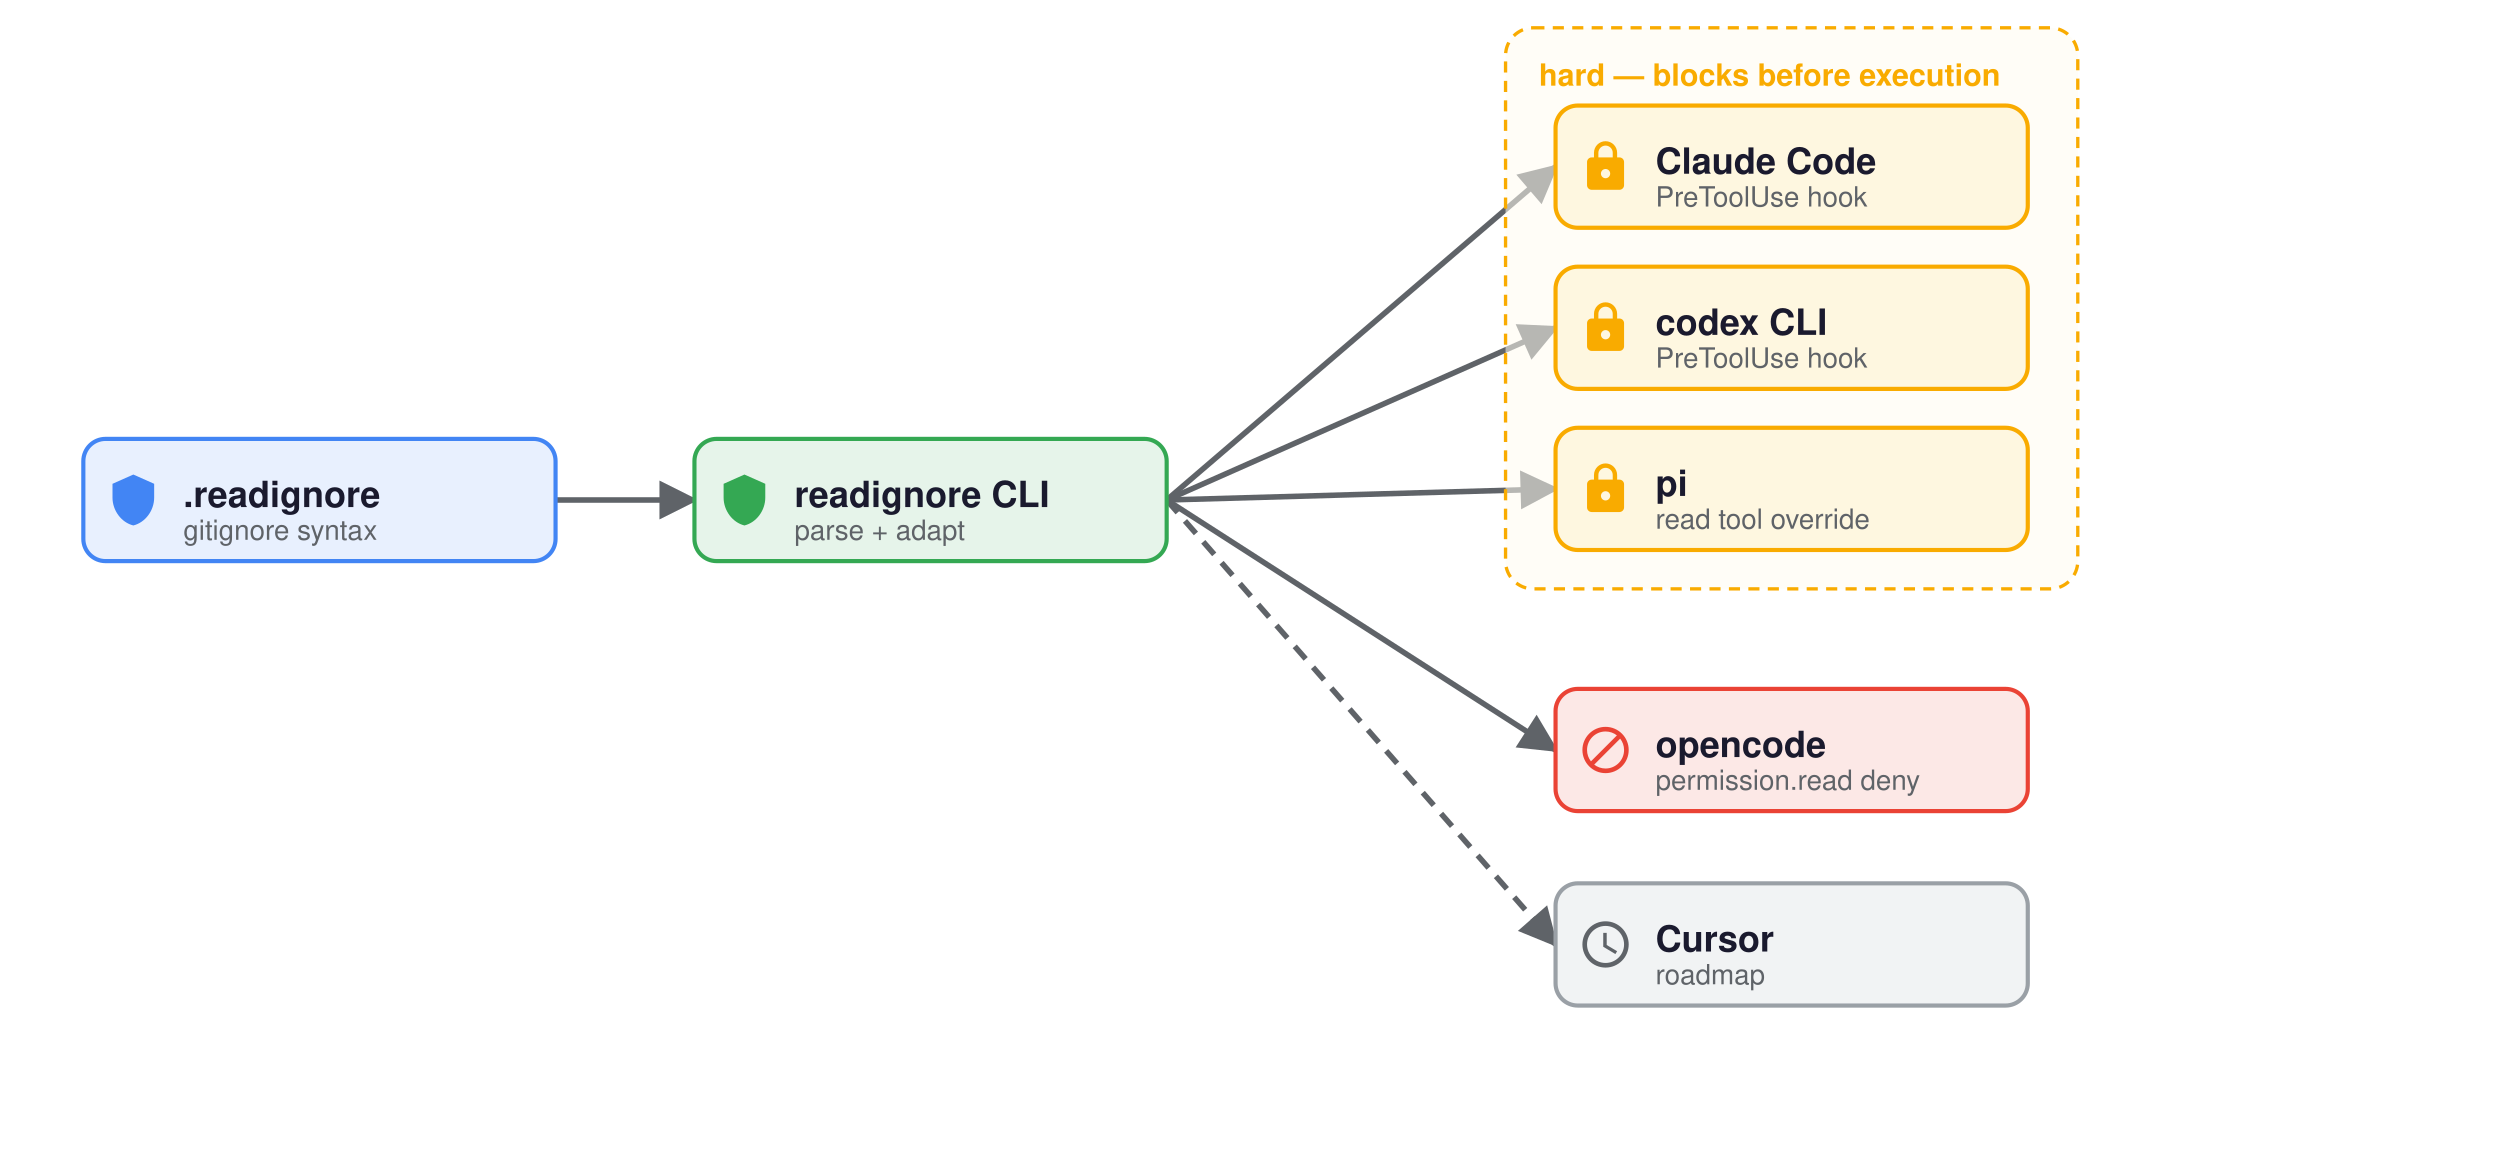
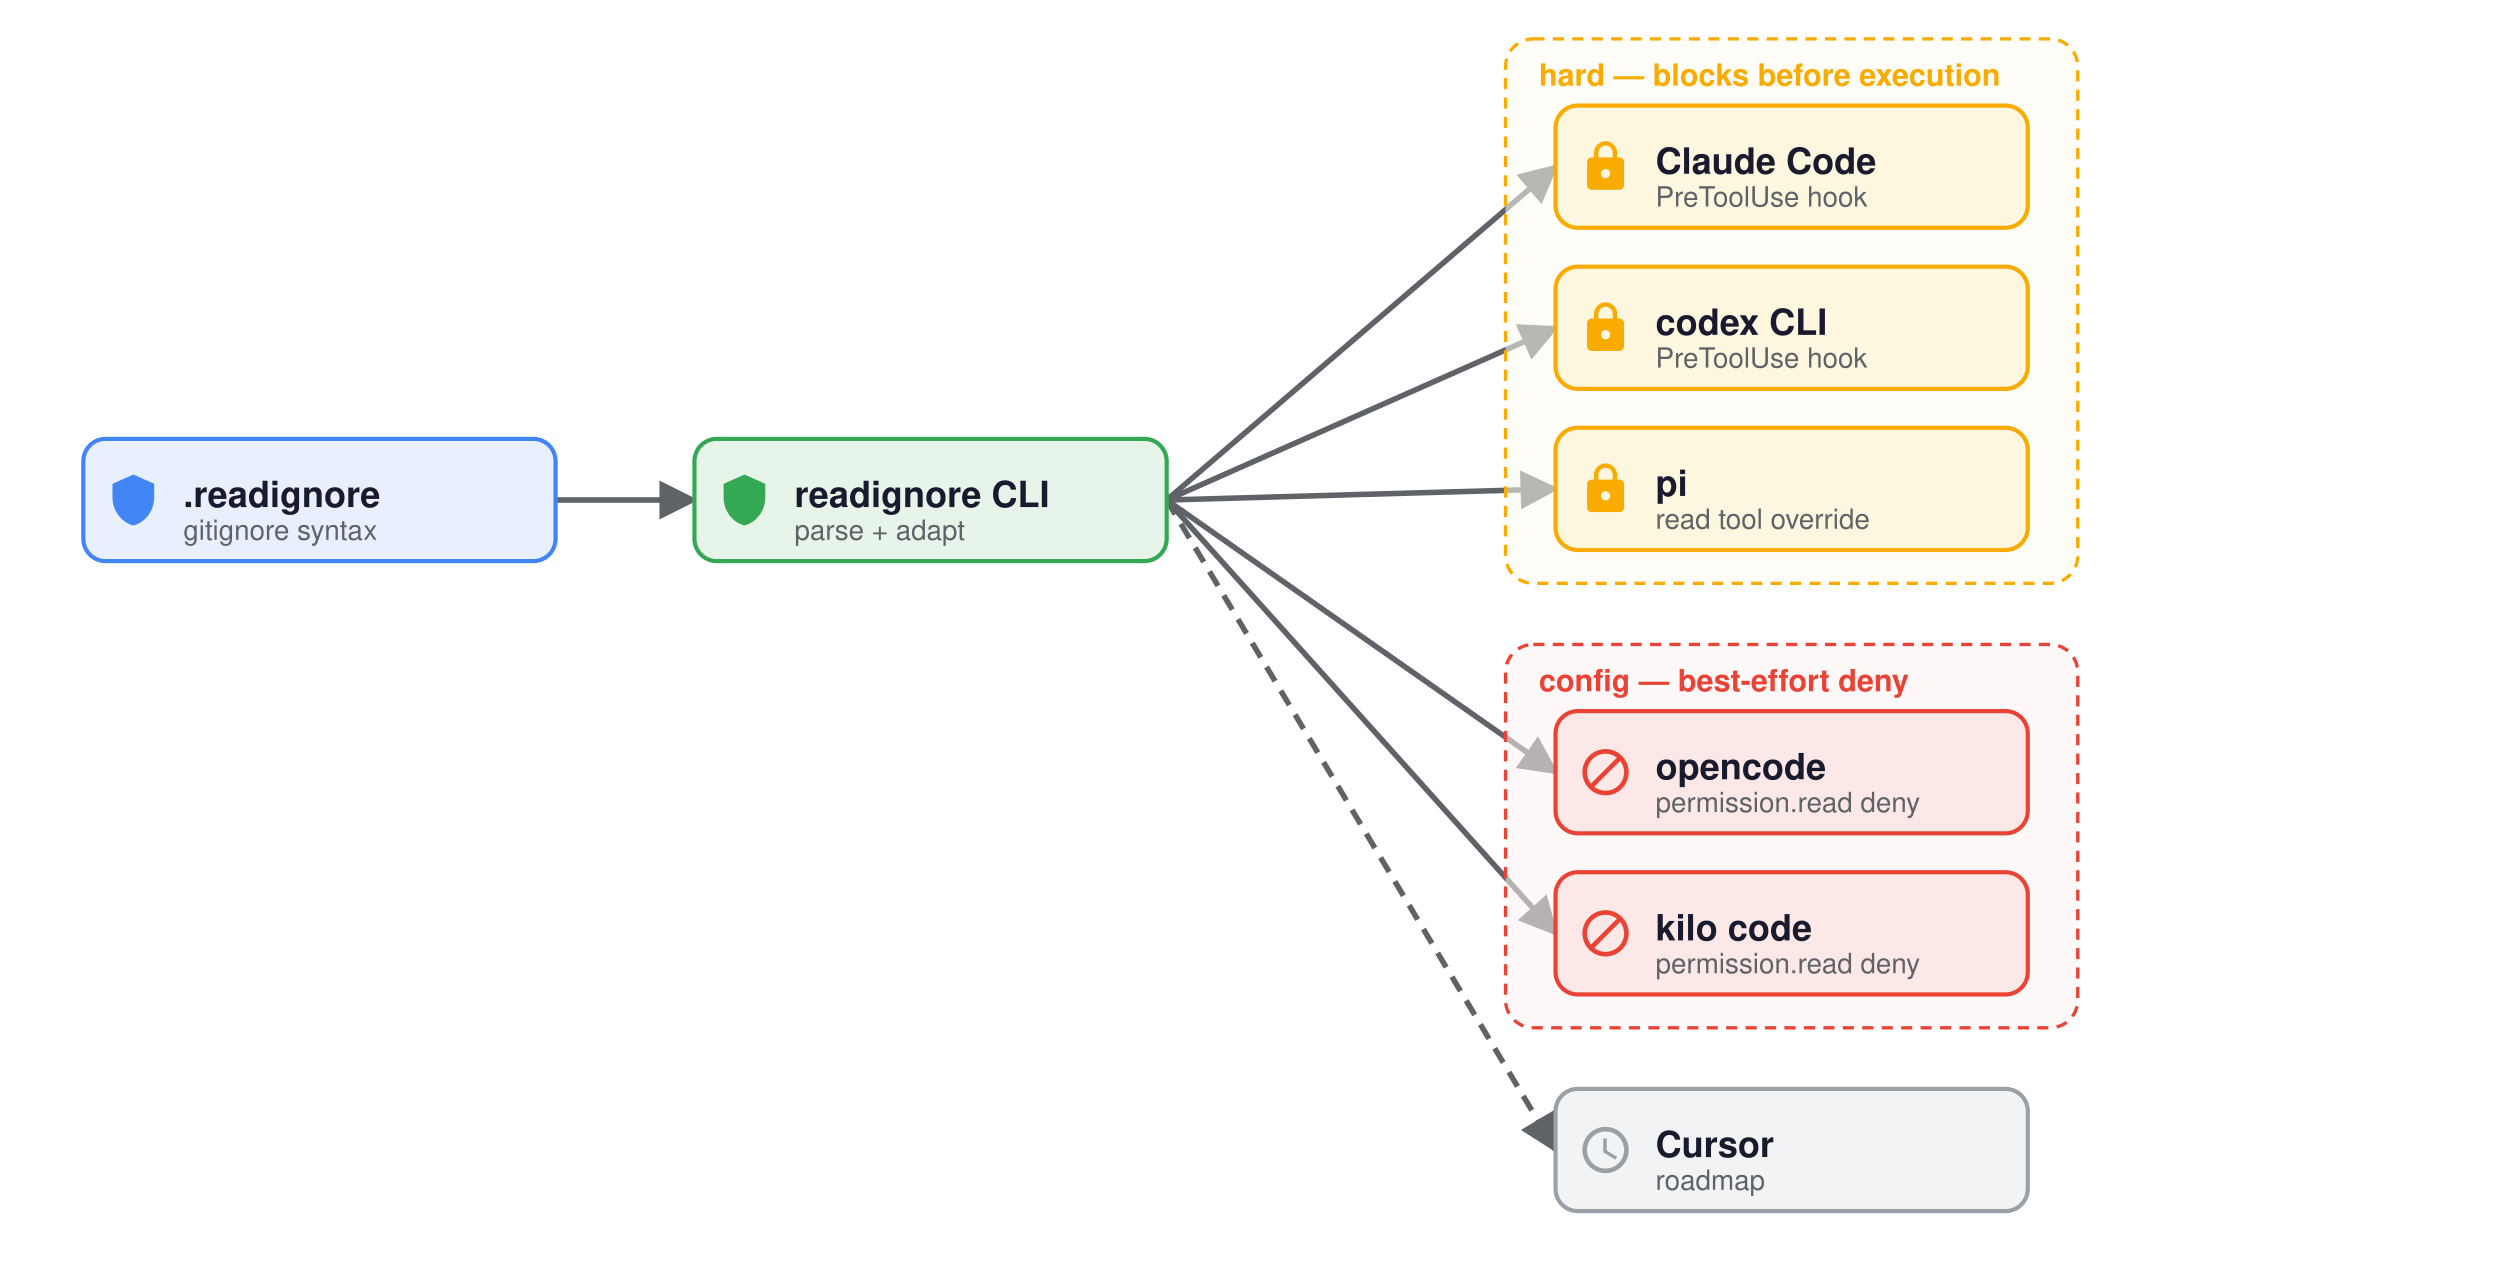
- <svg xmlns="http://www.w3.org/2000/svg" width="900" height="420" viewBox="0 0 900 420" role="img" aria-labelledby="title desc">
+ <svg xmlns="http://www.w3.org/2000/svg" width="900" height="460" viewBox="0 0 900 460" role="img" aria-labelledby="title desc">
  <defs>
    <marker id="arr0" viewBox="0 0 10 10" refX="9" refY="5" markerWidth="7" markerHeight="7" orient="auto-start-reverse">
      <path d="M0,0 L10,5 L0,10 z" fill="#5f6368" />
    </marker>
    <marker id="arr1" viewBox="0 0 10 10" refX="9" refY="5" markerWidth="7" markerHeight="7" orient="auto-start-reverse">
      <path d="M0,0 L10,5 L0,10 z" fill="#5f6368" />
    </marker>
  </defs>
  <line x1="200.0" y1="180.0" x2="250.0" y2="180.0" stroke="#5f6368" stroke-width="2" marker-end="url(#arr0)" />
  <line x1="420.0" y1="180.0" x2="560.0" y2="60.0" stroke="#5f6368" stroke-width="2" marker-end="url(#arr0)" />
  <line x1="420.0" y1="180.0" x2="560.0" y2="118.0" stroke="#5f6368" stroke-width="2" marker-end="url(#arr0)" />
  <line x1="420.0" y1="180.0" x2="560.0" y2="176.0" stroke="#5f6368" stroke-width="2" marker-end="url(#arr0)" />
-   <line x1="420.0" y1="180.0" x2="560.0" y2="270.0" stroke="#5f6368" stroke-width="2" marker-end="url(#arr0)" />
-   <line x1="420.0" y1="180.0" x2="560.0" y2="340.0" stroke="#5f6368" stroke-width="2" stroke-dasharray="6,4" marker-end="url(#arr1)" />
-   <rect x="542.0" y="10.0" width="206" height="202" rx="10" ry="10" fill="#fffaf0" fill-opacity="0.55" stroke="#f9ab00" stroke-width="1.2" stroke-dasharray="4,3" />
+   <line x1="420.0" y1="180.0" x2="560.0" y2="278.0" stroke="#5f6368" stroke-width="2" marker-end="url(#arr0)" />
+   <line x1="420.0" y1="180.0" x2="560.0" y2="336.0" stroke="#5f6368" stroke-width="2" marker-end="url(#arr0)" />
+   <line x1="420.0" y1="180.0" x2="560.0" y2="414.0" stroke="#5f6368" stroke-width="2" stroke-dasharray="6,4" marker-end="url(#arr1)" />
+   <rect x="542.0" y="14.0" width="206" height="196.0" rx="10" ry="10" fill="#fffaf0" fill-opacity="0.55" stroke="#f9ab00" stroke-width="1.2" stroke-dasharray="4,3" />
  <text x="554.0" y="27.0" font-family="Segoe UI, Helvetica, Arial, 'PingFang SC', 'Microsoft YaHei', 'Noto Sans CJK SC', 'WenQuanYi Zen Hei', sans-serif" font-size="11" font-weight="700" fill="#f9ab00" dominant-baseline="middle">hard — blocks before execution</text>
+   <rect x="542.0" y="232.0" width="206" height="138.0" rx="10" ry="10" fill="#fdf2f2" fill-opacity="0.55" stroke="#ea4335" stroke-width="1.2" stroke-dasharray="4,3" />
+   <text x="554.0" y="245.0" font-family="Segoe UI, Helvetica, Arial, 'PingFang SC', 'Microsoft YaHei', 'Noto Sans CJK SC', 'WenQuanYi Zen Hei', sans-serif" font-size="11" font-weight="700" fill="#ea4335" dominant-baseline="middle">config — best-effort deny</text>
  <rect x="30.0" y="158.0" width="170" height="44" rx="8" ry="8" fill="#e8f0fe" stroke="#4285f4" stroke-width="1.5" />
  <g transform="translate(38.0,170.0) scale(0.8333)">
    <path d="M12 1L3 5v6c0 5.55 3.84 10.74 9 12 5.16-1.26 9-6.45 9-12V5l-9-4z" fill="#4285f4" />
  </g>
  <text x="66.0" y="178.0" font-family="Segoe UI, Helvetica, Arial, 'PingFang SC', 'Microsoft YaHei', 'Noto Sans CJK SC', 'WenQuanYi Zen Hei', sans-serif" font-size="13" font-weight="600" fill="#1a1a2e" dominant-baseline="middle">.readignore</text>
  <text x="66.0" y="191.0" font-family="Segoe UI, Helvetica, Arial, 'PingFang SC', 'Microsoft YaHei', 'Noto Sans CJK SC', 'WenQuanYi Zen Hei', sans-serif" font-size="10" fill="#5f6368" dominant-baseline="middle">gitignore syntax</text>
  <rect x="250.0" y="158.0" width="170" height="44" rx="8" ry="8" fill="#e6f4ea" stroke="#34a853" stroke-width="1.5" />
  <g transform="translate(258.0,170.0) scale(0.8333)">
    <path d="M12 1L3 5v6c0 5.55 3.84 10.74 9 12 5.16-1.26 9-6.45 9-12V5l-9-4z" fill="#34a853" />
  </g>
  <text x="286.0" y="178.0" font-family="Segoe UI, Helvetica, Arial, 'PingFang SC', 'Microsoft YaHei', 'Noto Sans CJK SC', 'WenQuanYi Zen Hei', sans-serif" font-size="13" font-weight="600" fill="#1a1a2e" dominant-baseline="middle">readignore CLI</text>
  <text x="286.0" y="191.0" font-family="Segoe UI, Helvetica, Arial, 'PingFang SC', 'Microsoft YaHei', 'Noto Sans CJK SC', 'WenQuanYi Zen Hei', sans-serif" font-size="10" fill="#5f6368" dominant-baseline="middle">parse + adapt</text>
  <rect x="560.0" y="38.0" width="170" height="44" rx="8" ry="8" fill="#fef7e0" stroke="#f9ab00" stroke-width="1.5" />
  <g transform="translate(568.0,50.0) scale(0.8333)">
    <path d="M18 8h-1V6c0-2.76-2.24-5-5-5S7 3.24 7 6v2H6c-1.1 0-2 .9-2 2v10c0 1.1.9 2 2 2h12c1.1 0 2-.9 2-2V10c0-1.1-.9-2-2-2zm-6 9c-1.1 0-2-.9-2-2s.9-2 2-2 2 .9 2 2-.9 2-2 2zm3.1-9H8.9V6c0-1.71 1.39-3.1 3.1-3.1 1.71 0 3.1 1.39 3.1 3.1v2z" fill="#f9ab00" />
  </g>
  <text x="596.0" y="58.0" font-family="Segoe UI, Helvetica, Arial, 'PingFang SC', 'Microsoft YaHei', 'Noto Sans CJK SC', 'WenQuanYi Zen Hei', sans-serif" font-size="13" font-weight="600" fill="#1a1a2e" dominant-baseline="middle">Claude Code</text>
  <text x="596.0" y="71.0" font-family="Segoe UI, Helvetica, Arial, 'PingFang SC', 'Microsoft YaHei', 'Noto Sans CJK SC', 'WenQuanYi Zen Hei', sans-serif" font-size="10" fill="#5f6368" dominant-baseline="middle">PreToolUse hook</text>
  <rect x="560.0" y="96.0" width="170" height="44" rx="8" ry="8" fill="#fef7e0" stroke="#f9ab00" stroke-width="1.5" />
  <g transform="translate(568.0,108.0) scale(0.8333)">
    <path d="M18 8h-1V6c0-2.76-2.24-5-5-5S7 3.24 7 6v2H6c-1.1 0-2 .9-2 2v10c0 1.1.9 2 2 2h12c1.1 0 2-.9 2-2V10c0-1.1-.9-2-2-2zm-6 9c-1.1 0-2-.9-2-2s.9-2 2-2 2 .9 2 2-.9 2-2 2zm3.1-9H8.9V6c0-1.71 1.39-3.1 3.1-3.1 1.71 0 3.1 1.39 3.1 3.1v2z" fill="#f9ab00" />
  </g>
  <text x="596.0" y="116.0" font-family="Segoe UI, Helvetica, Arial, 'PingFang SC', 'Microsoft YaHei', 'Noto Sans CJK SC', 'WenQuanYi Zen Hei', sans-serif" font-size="13" font-weight="600" fill="#1a1a2e" dominant-baseline="middle">codex CLI</text>
  <text x="596.0" y="129.0" font-family="Segoe UI, Helvetica, Arial, 'PingFang SC', 'Microsoft YaHei', 'Noto Sans CJK SC', 'WenQuanYi Zen Hei', sans-serif" font-size="10" fill="#5f6368" dominant-baseline="middle">PreToolUse hook</text>
  <rect x="560.0" y="154.0" width="170" height="44" rx="8" ry="8" fill="#fef7e0" stroke="#f9ab00" stroke-width="1.5" />
  <g transform="translate(568.0,166.0) scale(0.8333)">
    <path d="M18 8h-1V6c0-2.76-2.24-5-5-5S7 3.24 7 6v2H6c-1.1 0-2 .9-2 2v10c0 1.1.9 2 2 2h12c1.1 0 2-.9 2-2V10c0-1.1-.9-2-2-2zm-6 9c-1.1 0-2-.9-2-2s.9-2 2-2 2 .9 2 2-.9 2-2 2zm3.1-9H8.9V6c0-1.71 1.39-3.1 3.1-3.1 1.71 0 3.1 1.39 3.1 3.1v2z" fill="#f9ab00" />
  </g>
  <text x="596.0" y="174.0" font-family="Segoe UI, Helvetica, Arial, 'PingFang SC', 'Microsoft YaHei', 'Noto Sans CJK SC', 'WenQuanYi Zen Hei', sans-serif" font-size="13" font-weight="600" fill="#1a1a2e" dominant-baseline="middle">pi</text>
  <text x="596.0" y="187.0" font-family="Segoe UI, Helvetica, Arial, 'PingFang SC', 'Microsoft YaHei', 'Noto Sans CJK SC', 'WenQuanYi Zen Hei', sans-serif" font-size="10" fill="#5f6368" dominant-baseline="middle">read tool override</text>
-   <rect x="560.0" y="248.0" width="170" height="44" rx="8" ry="8" fill="#fce8e6" stroke="#ea4335" stroke-width="1.5" />
-   <g transform="translate(568.0,260.0) scale(0.8333)">
+   <rect x="560.0" y="256.0" width="170" height="44" rx="8" ry="8" fill="#fce8e6" stroke="#ea4335" stroke-width="1.5" />
+   <g transform="translate(568.0,268.0) scale(0.8333)">
    <path d="M12 2C6.48 2 2 6.48 2 12s4.48 10 10 10 10-4.48 10-10S17.52 2 12 2zm-8 10c0-4.42 3.58-8 8-8 1.85 0 3.55.63 4.9 1.69L5.69 16.9C4.63 15.55 4 13.85 4 12zm8 8c-1.85 0-3.55-.63-4.9-1.69L18.31 7.1C19.37 8.45 20 10.15 20 12c0 4.42-3.58 8-8 8z" fill="#ea4335" />
  </g>
-   <text x="596.0" y="268.0" font-family="Segoe UI, Helvetica, Arial, 'PingFang SC', 'Microsoft YaHei', 'Noto Sans CJK SC', 'WenQuanYi Zen Hei', sans-serif" font-size="13" font-weight="600" fill="#1a1a2e" dominant-baseline="middle">opencode</text>
-   <text x="596.0" y="281.0" font-family="Segoe UI, Helvetica, Arial, 'PingFang SC', 'Microsoft YaHei', 'Noto Sans CJK SC', 'WenQuanYi Zen Hei', sans-serif" font-size="10" fill="#5f6368" dominant-baseline="middle">permission.read deny</text>
-   <rect x="560.0" y="318.0" width="170" height="44" rx="8" ry="8" fill="#f1f3f4" stroke="#9aa0a6" stroke-width="1.5" />
-   <g transform="translate(568.0,330.0) scale(0.8333)">
-     <path d="M11.99 2C6.47 2 2 6.48 2 12s4.47 10 9.99 10C17.52 22 22 17.52 22 12S17.52 2 11.99 2zM12 20c-4.42 0-8-3.58-8-8s3.58-8 8-8 8 3.58 8 8-3.58 8-8 8zm.5-13H11v6l5.25 3.15.75-1.23-4.5-2.67z" fill="#5f6368" />
+   <text x="596.0" y="276.0" font-family="Segoe UI, Helvetica, Arial, 'PingFang SC', 'Microsoft YaHei', 'Noto Sans CJK SC', 'WenQuanYi Zen Hei', sans-serif" font-size="13" font-weight="600" fill="#1a1a2e" dominant-baseline="middle">opencode</text>
+   <text x="596.0" y="289.0" font-family="Segoe UI, Helvetica, Arial, 'PingFang SC', 'Microsoft YaHei', 'Noto Sans CJK SC', 'WenQuanYi Zen Hei', sans-serif" font-size="10" fill="#5f6368" dominant-baseline="middle">permission.read deny</text>
+   <rect x="560.0" y="314.0" width="170" height="44" rx="8" ry="8" fill="#fce8e6" stroke="#ea4335" stroke-width="1.5" />
+   <g transform="translate(568.0,326.0) scale(0.8333)">
+     <path d="M12 2C6.48 2 2 6.48 2 12s4.48 10 10 10 10-4.48 10-10S17.52 2 12 2zm-8 10c0-4.42 3.58-8 8-8 1.85 0 3.55.63 4.9 1.69L5.69 16.9C4.63 15.55 4 13.85 4 12zm8 8c-1.85 0-3.55-.63-4.9-1.69L18.31 7.1C19.37 8.45 20 10.15 20 12c0 4.42-3.58 8-8 8z" fill="#ea4335" />
  </g>
-   <text x="596.0" y="338.0" font-family="Segoe UI, Helvetica, Arial, 'PingFang SC', 'Microsoft YaHei', 'Noto Sans CJK SC', 'WenQuanYi Zen Hei', sans-serif" font-size="13" font-weight="600" fill="#1a1a2e" dominant-baseline="middle">Cursor</text>
-   <text x="596.0" y="351.0" font-family="Segoe UI, Helvetica, Arial, 'PingFang SC', 'Microsoft YaHei', 'Noto Sans CJK SC', 'WenQuanYi Zen Hei', sans-serif" font-size="10" fill="#5f6368" dominant-baseline="middle">roadmap</text>
+   <text x="596.0" y="334.0" font-family="Segoe UI, Helvetica, Arial, 'PingFang SC', 'Microsoft YaHei', 'Noto Sans CJK SC', 'WenQuanYi Zen Hei', sans-serif" font-size="13" font-weight="600" fill="#1a1a2e" dominant-baseline="middle">kilo code</text>
+   <text x="596.0" y="347.0" font-family="Segoe UI, Helvetica, Arial, 'PingFang SC', 'Microsoft YaHei', 'Noto Sans CJK SC', 'WenQuanYi Zen Hei', sans-serif" font-size="10" fill="#5f6368" dominant-baseline="middle">permission.read deny</text>
+   <rect x="560.0" y="392.0" width="170" height="44" rx="8" ry="8" fill="#f1f3f4" stroke="#9aa0a6" stroke-width="1.5" />
+   <g transform="translate(568.0,404.0) scale(0.8333)">
+     <path d="M11.99 2C6.47 2 2 6.48 2 12s4.47 10 9.99 10C17.52 22 22 17.52 22 12S17.52 2 11.99 2zM12 20c-4.42 0-8-3.58-8-8s3.58-8 8-8 8 3.58 8 8-3.58 8-8 8zm.5-13H11v6l5.25 3.15.75-1.23-4.5-2.67z" fill="#9aa0a6" />
+   </g>
+   <text x="596.0" y="412.0" font-family="Segoe UI, Helvetica, Arial, 'PingFang SC', 'Microsoft YaHei', 'Noto Sans CJK SC', 'WenQuanYi Zen Hei', sans-serif" font-size="13" font-weight="600" fill="#1a1a2e" dominant-baseline="middle">Cursor</text>
+   <text x="596.0" y="425.0" font-family="Segoe UI, Helvetica, Arial, 'PingFang SC', 'Microsoft YaHei', 'Noto Sans CJK SC', 'WenQuanYi Zen Hei', sans-serif" font-size="10" fill="#5f6368" dominant-baseline="middle">roadmap</text>
</svg>
